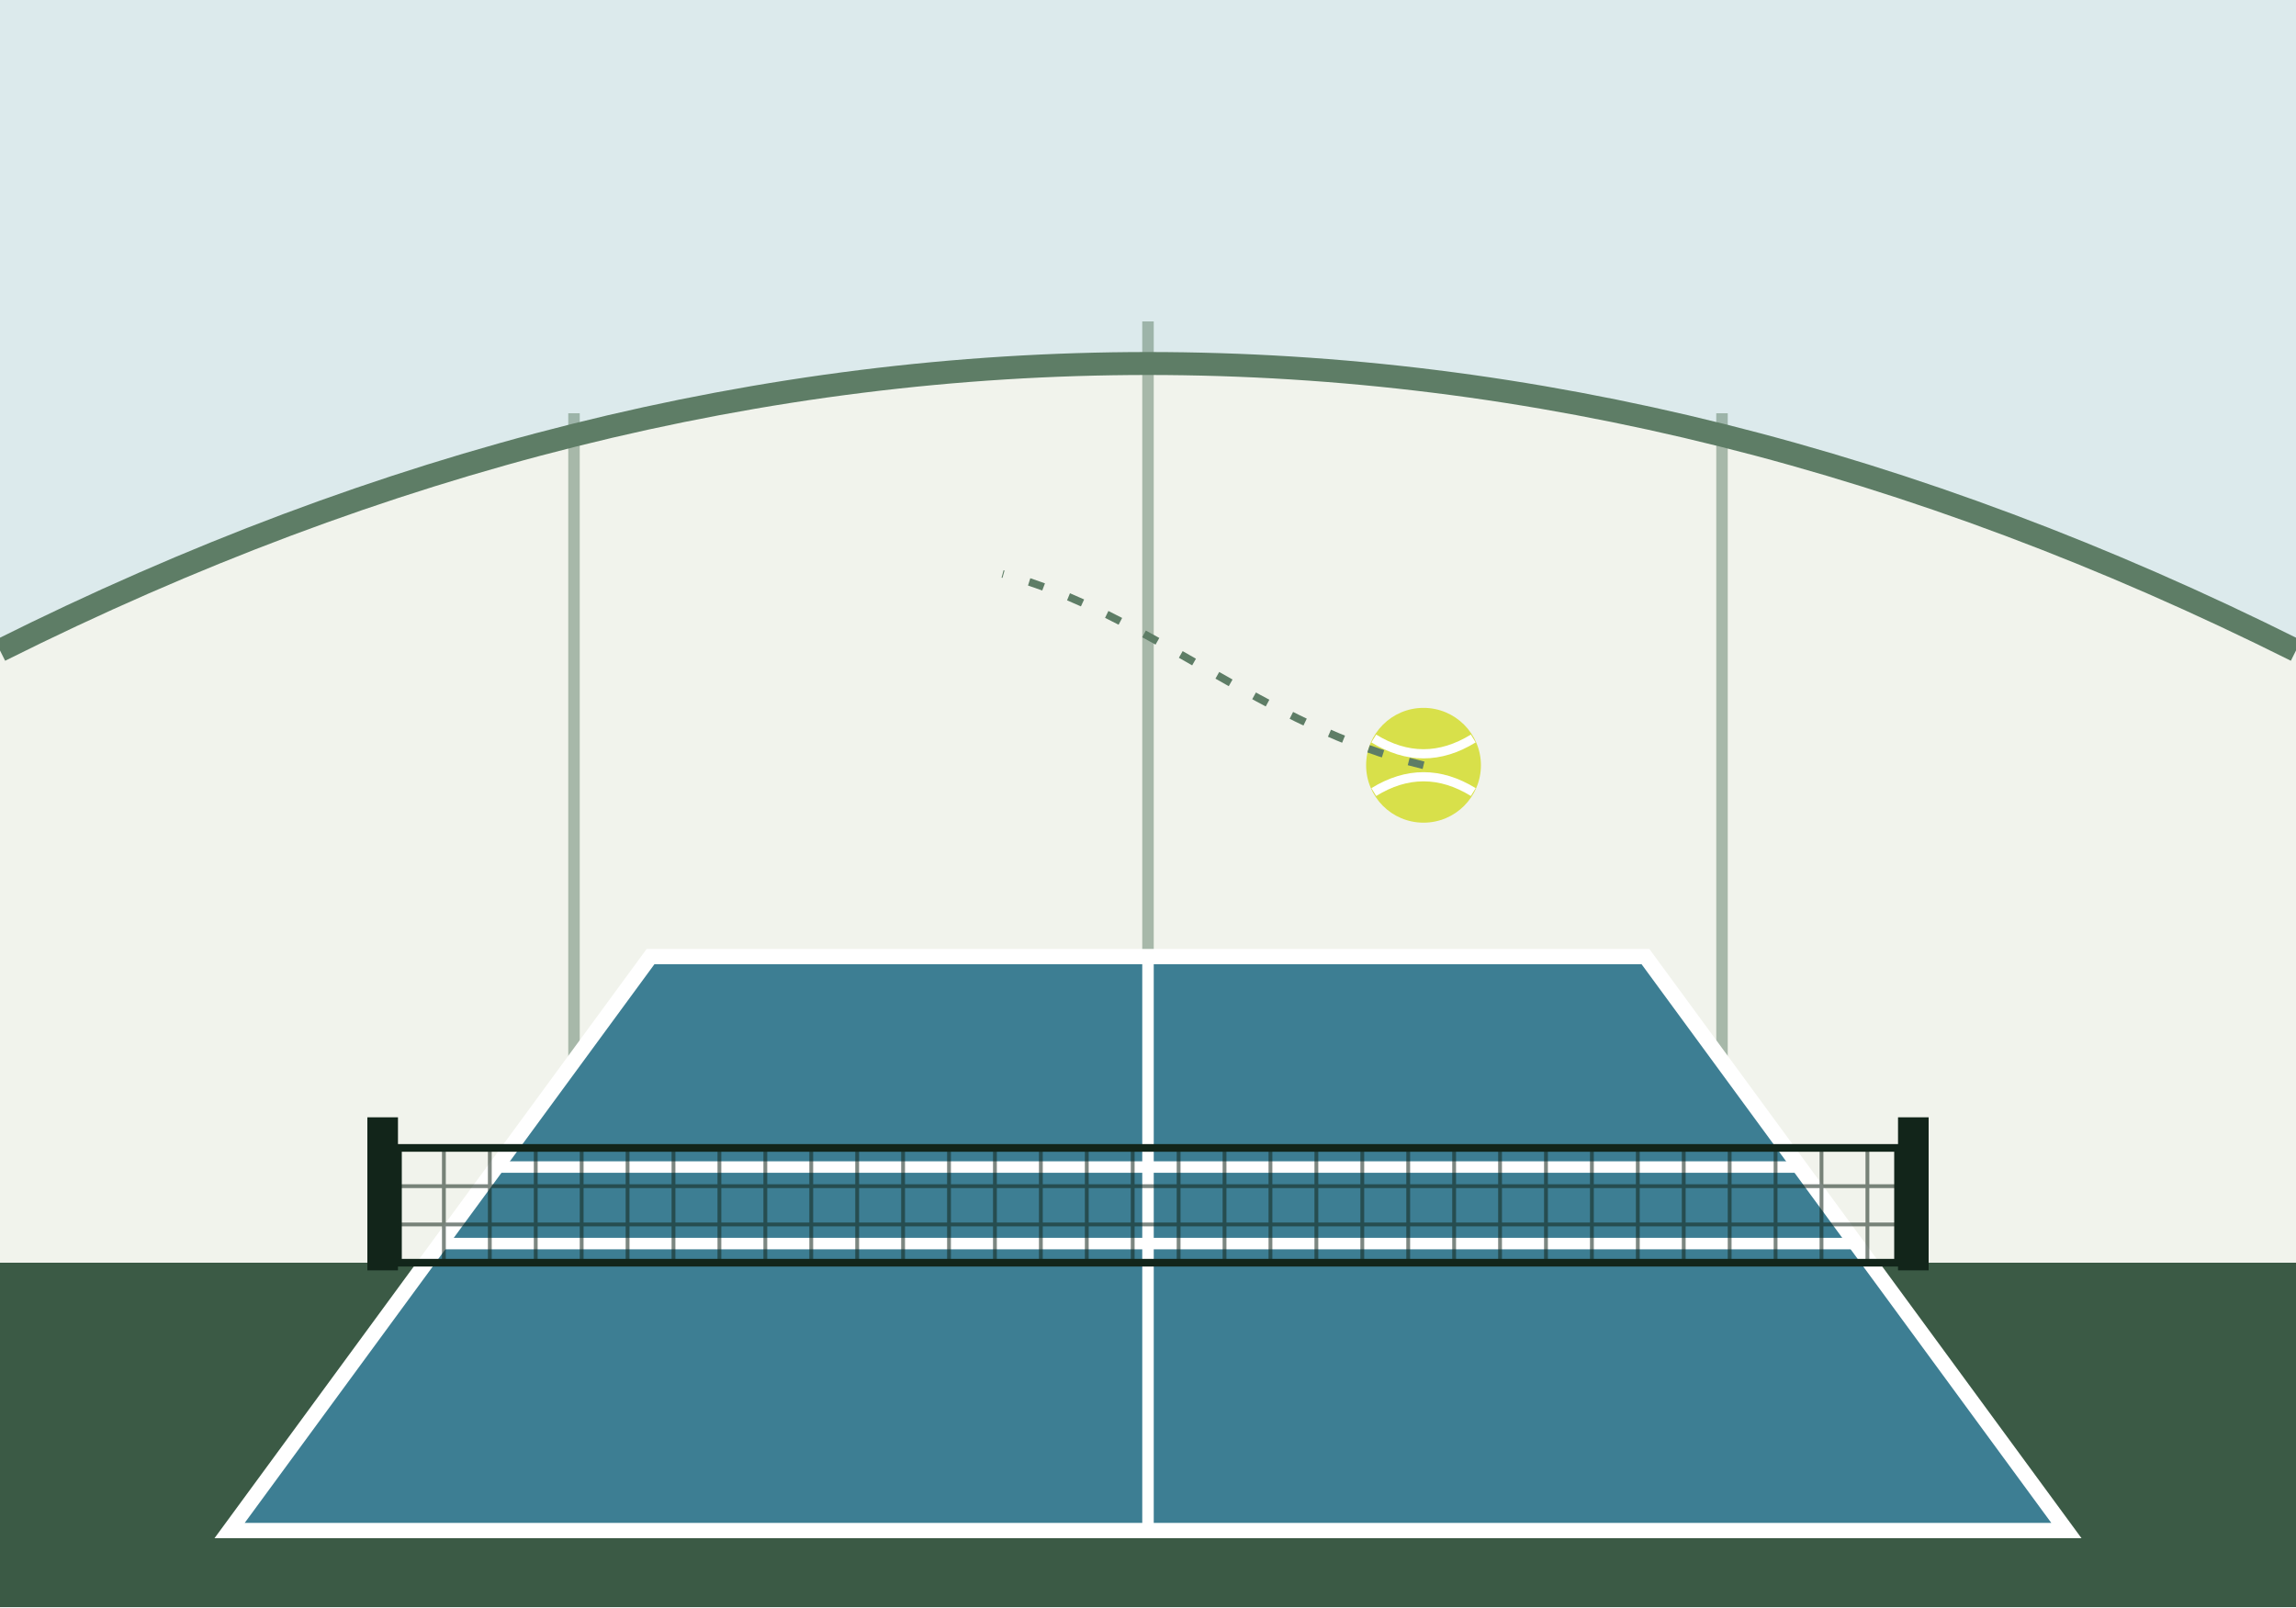
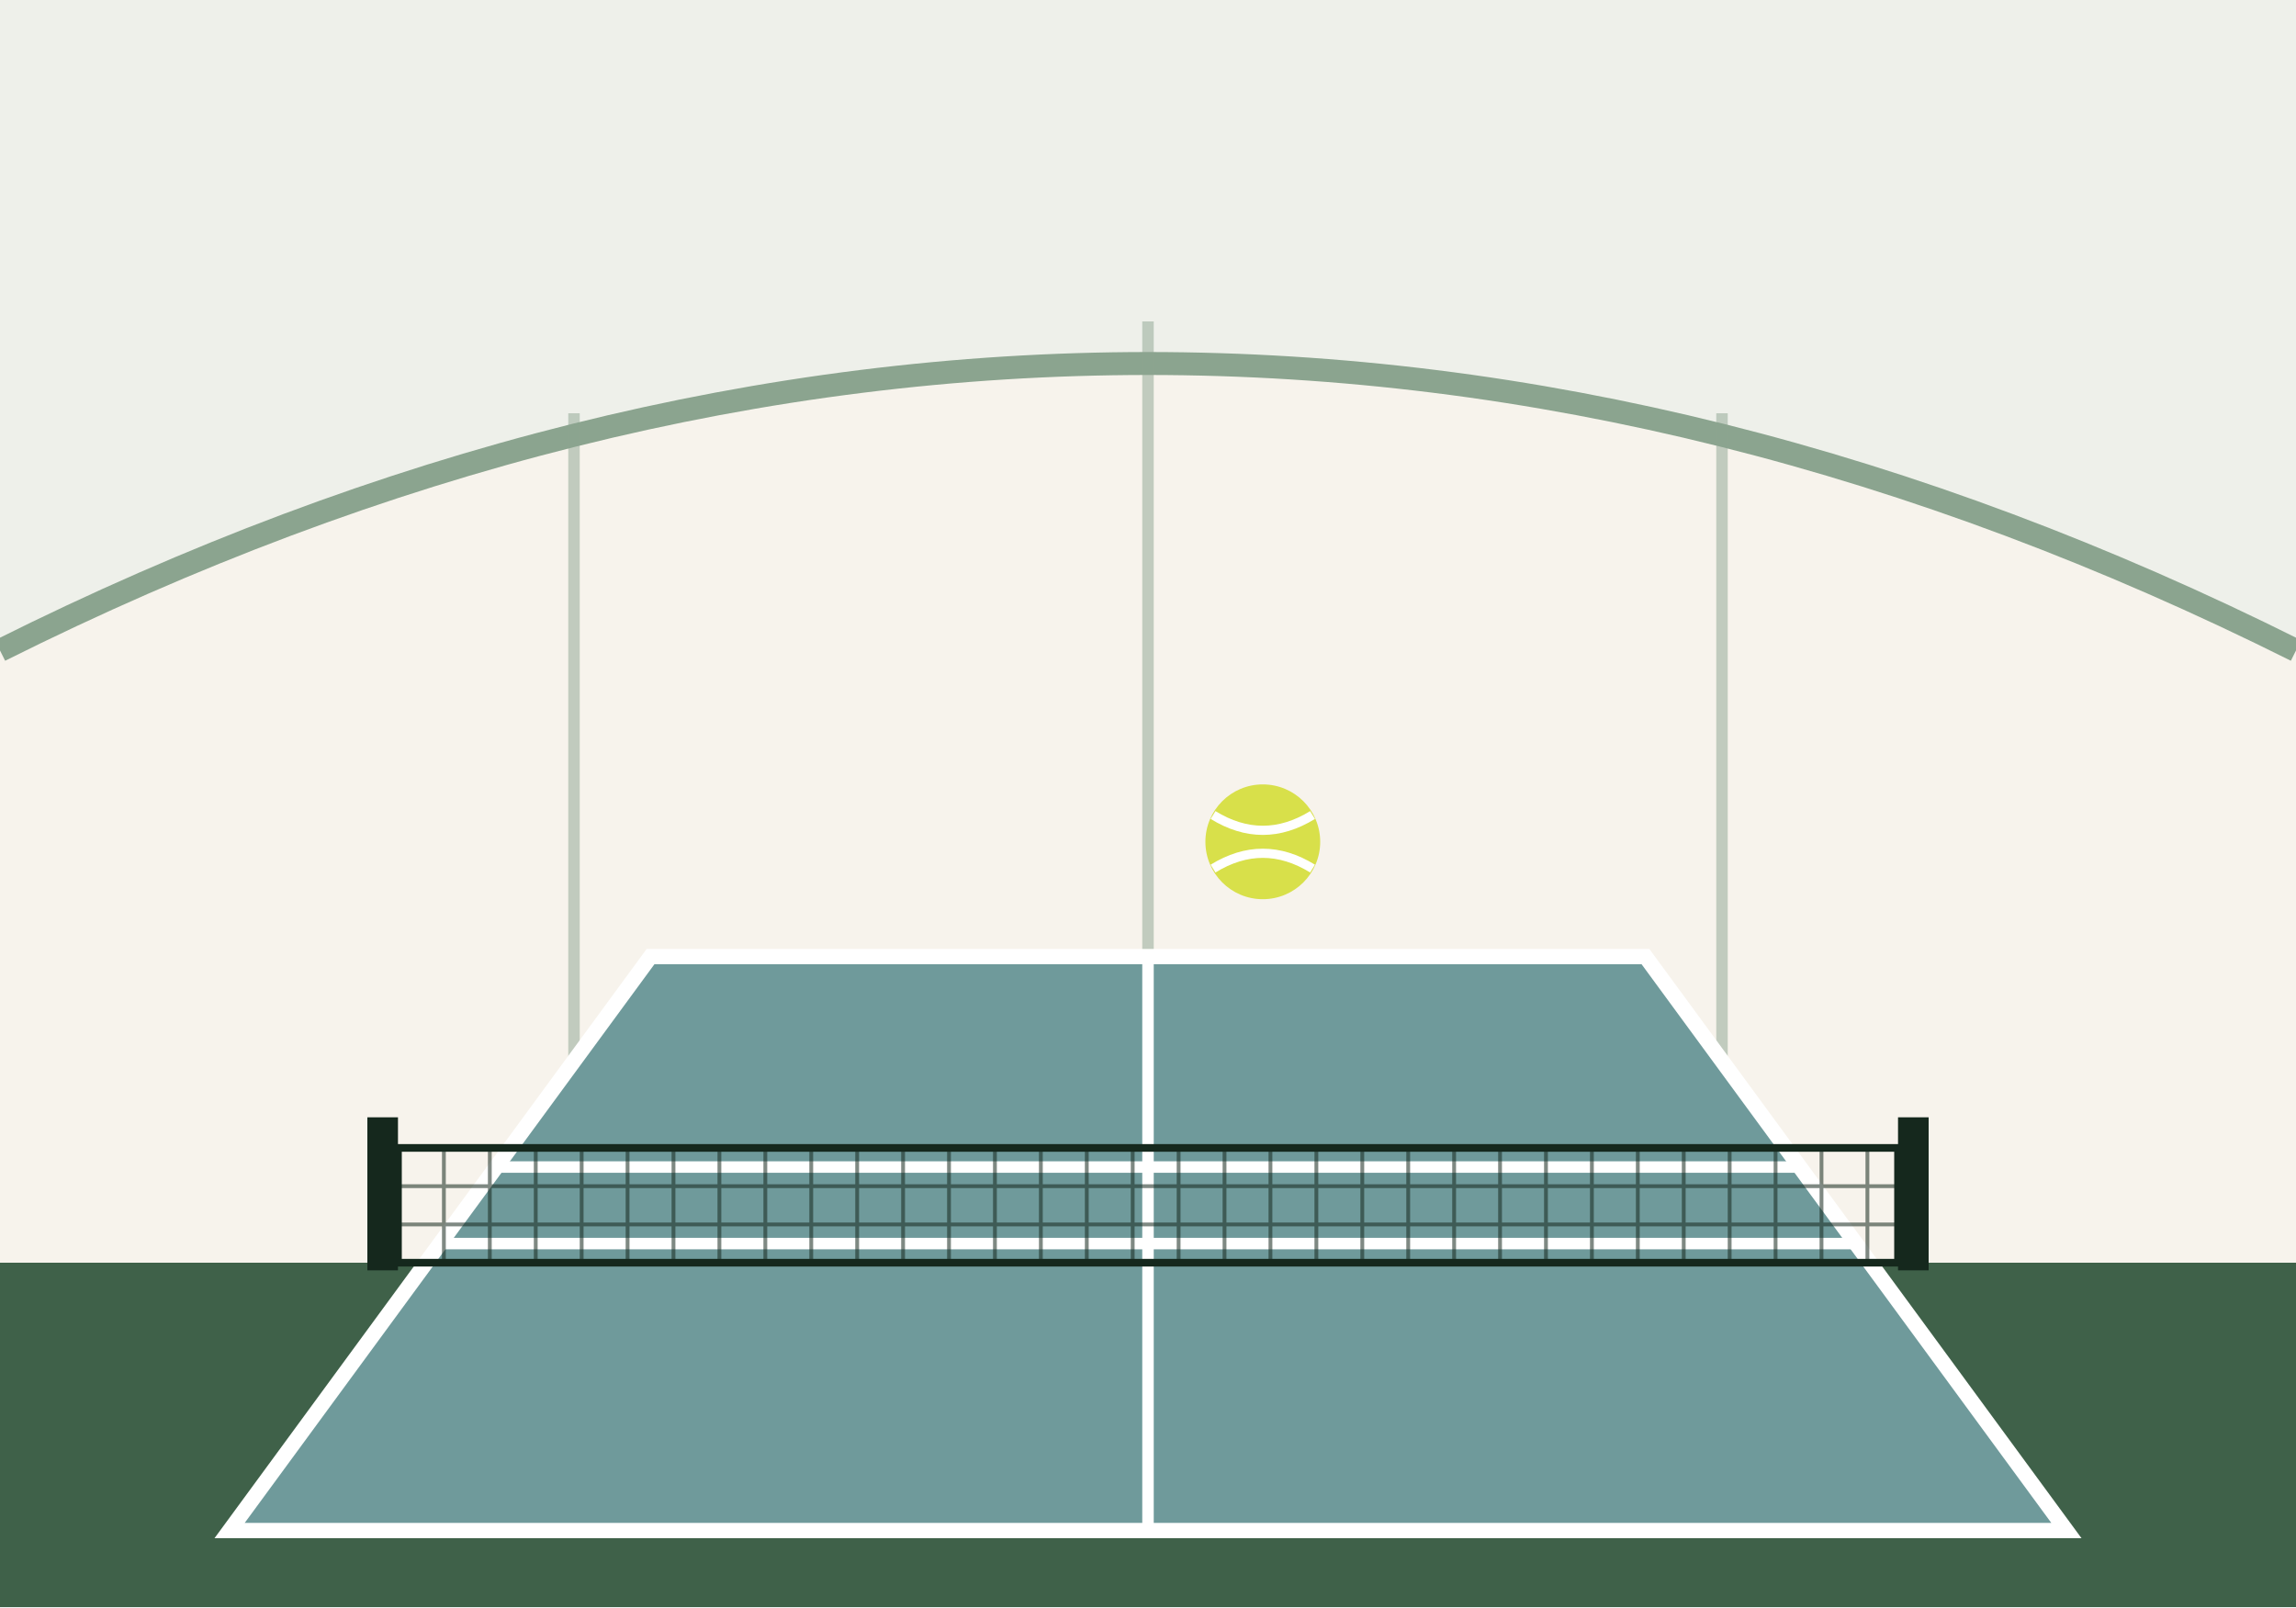
<svg xmlns="http://www.w3.org/2000/svg" viewBox="0 0 600 420" role="img" aria-label="Illustration of an indoor tennis court under an arched roof">
-   <rect width="600" height="420" fill="#DCEAEC" />
-   <path d="M0 170 Q300 20 600 170 V420 H0Z" fill="#F1F3EC" />
-   <path d="M0 170 Q300 20 600 170" fill="none" stroke="#5E7D66" stroke-width="6" />
-   <g stroke="#5E7D66" stroke-width="3" opacity=".5">
+   <style>
+ @media (prefers-reduced-motion: no-preference){
+ .bob{animation:bob 4s ease-in-out infinite;transform-box:fill-box;transform-origin:center}
+ .sway{animation:sway 5s ease-in-out infinite;transform-box:fill-box;transform-origin:bottom center}
+ .steam{animation:steam 3.2s ease-in-out infinite;opacity:0}
+ .steam.d2{animation-delay:1s}.steam.d3{animation-delay:2s}
+ .twinkle{animation:tw 2.6s ease-in-out infinite}
+ .twinkle:nth-of-type(2n){animation-delay:.8s}.twinkle:nth-of-type(3n){animation-delay:1.6s}
+ .wave{animation:wave 6s linear infinite}
+ .bx{animation:bx 3.2s ease-in-out infinite alternate}
+ .by{animation:by .8s cubic-bezier(.5,0,.5,1) infinite alternate}
+ .toss{animation:toss 2.4s ease-in-out infinite}
+ .drift{animation:drift 9s ease-in-out infinite alternate}
+ .spin{animation:spin 30s linear infinite;transform-box:fill-box;transform-origin:center}
+ }
+ @keyframes bob{50%{transform:translateY(-8px)}}
+ @keyframes sway{0%,100%{transform:rotate(-2.5deg)}50%{transform:rotate(2.5deg)}}
+ @keyframes steam{0%{opacity:0;transform:translateY(12px)}35%{opacity:.9}100%{opacity:0;transform:translateY(-26px)}}
+ @keyframes tw{0%,100%{opacity:1}50%{opacity:.45}}
+ @keyframes wave{to{transform:translateX(-60px)}}
+ @keyframes bx{from{transform:translateX(-120px)}to{transform:translateX(90px)}}
+ @keyframes by{from{transform:translateY(-40px)}to{transform:translateY(20px)}}
+ @keyframes toss{0%,100%{transform:translateY(0)}50%{transform:translateY(-34px)}}
+ @keyframes drift{to{transform:translateX(40px)}}
+ @keyframes spin{to{transform:rotate(360deg)}}
+ </style>
+   <rect width="600" height="420" fill="#EEF0EA" />
+   <path d="M0 170 Q300 20 600 170 V420 H0Z" fill="#F7F3EC" />
+   <path d="M0 170 Q300 20 600 170" fill="none" stroke="#8BA48F" stroke-width="6" />
+   <g stroke="#8BA48F" stroke-width="3" opacity=".5">
    <path d="M150 108V420M300 84V420M450 108V420" />
  </g>
-   <rect x="0" y="330" width="600" height="90" fill="#3B5A45" />
-   <path d="M60 400 L170 250 H430 L540 400Z" fill="#3D7E93" />
+   <rect x="0" y="330" width="600" height="90" fill="#3F6149" />
+   <path d="M60 400 L170 250 H430 L540 400Z" fill="#6F9A9B" />
  <path d="M60 400 L170 250 H430 L540 400Z" fill="none" stroke="#fff" stroke-width="4" />
  <path d="M300 250V400M115 325H485M130 305 H470" stroke="#fff" stroke-width="3" fill="none" />
-   <rect x="104" y="300" width="392" height="30" fill="none" stroke="#12251A" stroke-width="2" />
-   <g stroke="#12251A" stroke-width="1" opacity=".55">
+   <rect x="104" y="300" width="392" height="30" fill="none" stroke="#15281D" stroke-width="2" />
+   <g stroke="#15281D" stroke-width="1" opacity=".55">
    <path d="M104 310H496M104 320H496" />
    <path d="M116 300V330" />
    <path d="M128 300V330" />
    <path d="M140 300V330" />
    <path d="M152 300V330" />
    <path d="M164 300V330" />
    <path d="M176 300V330" />
    <path d="M188 300V330" />
    <path d="M200 300V330" />
    <path d="M212 300V330" />
    <path d="M224 300V330" />
    <path d="M236 300V330" />
    <path d="M248 300V330" />
    <path d="M260 300V330" />
    <path d="M272 300V330" />
    <path d="M284 300V330" />
    <path d="M296 300V330" />
    <path d="M308 300V330" />
    <path d="M320 300V330" />
    <path d="M332 300V330" />
    <path d="M344 300V330" />
    <path d="M356 300V330" />
    <path d="M368 300V330" />
    <path d="M380 300V330" />
    <path d="M392 300V330" />
    <path d="M404 300V330" />
    <path d="M416 300V330" />
    <path d="M428 300V330" />
    <path d="M440 300V330" />
    <path d="M452 300V330" />
    <path d="M464 300V330" />
    <path d="M476 300V330" />
    <path d="M488 300V330" />
  </g>
-   <rect x="96" y="292" width="8" height="40" fill="#12251A" />
-   <rect x="496" y="292" width="8" height="40" fill="#12251A" />
-   <circle cx="372" cy="200" r="15" fill="#D8E04A" />
-   <path d="M359 193 q13 8 26 0 M359 207 q13 -8 26 0" stroke="#fff" stroke-width="2.4" fill="none" />
-   <path d="M372 200 C 330 190 300 160 262 150" stroke="#5E7D66" stroke-width="2" stroke-dasharray="4 7" fill="none" />
+   <rect x="96" y="292" width="8" height="40" fill="#15281D" />
+   <rect x="496" y="292" width="8" height="40" fill="#15281D" />
+   <g class="bx">
+     <g class="by">
+       <circle cx="330" cy="220" r="15" fill="#D8E04A" />
+       <path d="M317 213 q13 8 26 0 M317 227 q13 -8 26 0" stroke="#fff" stroke-width="2.4" fill="none" />
+     </g>
+   </g>
</svg>
